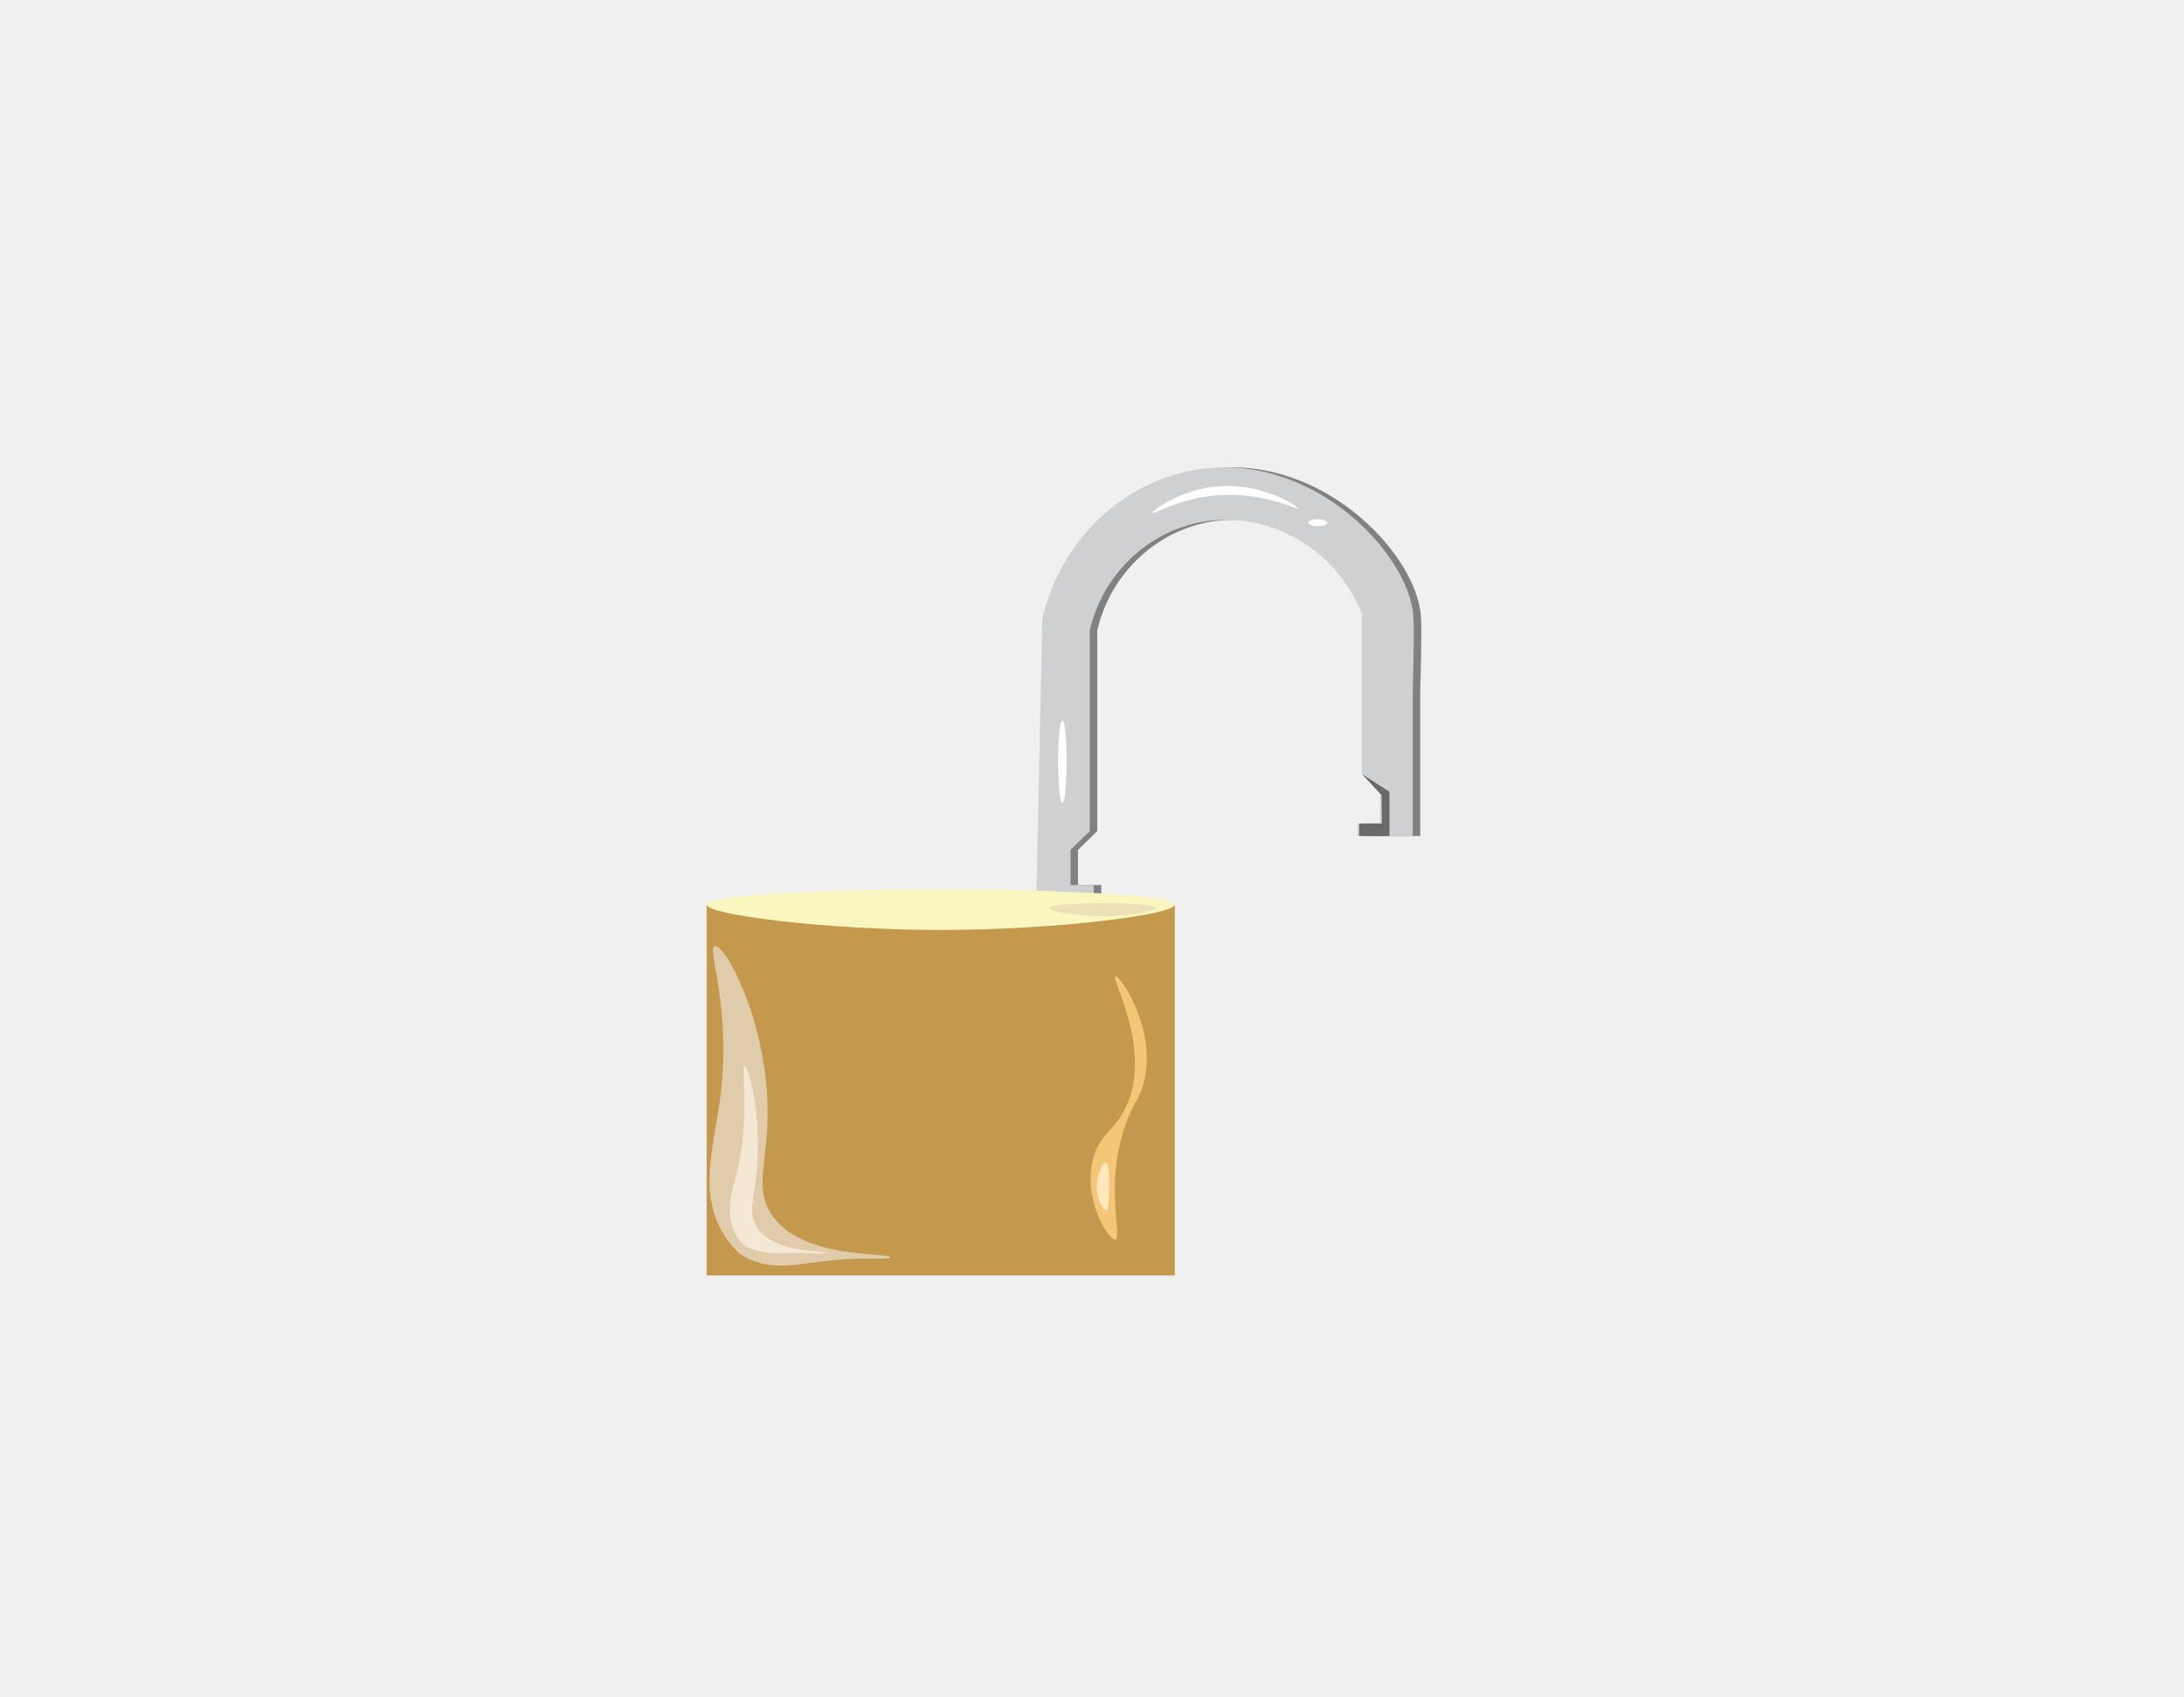
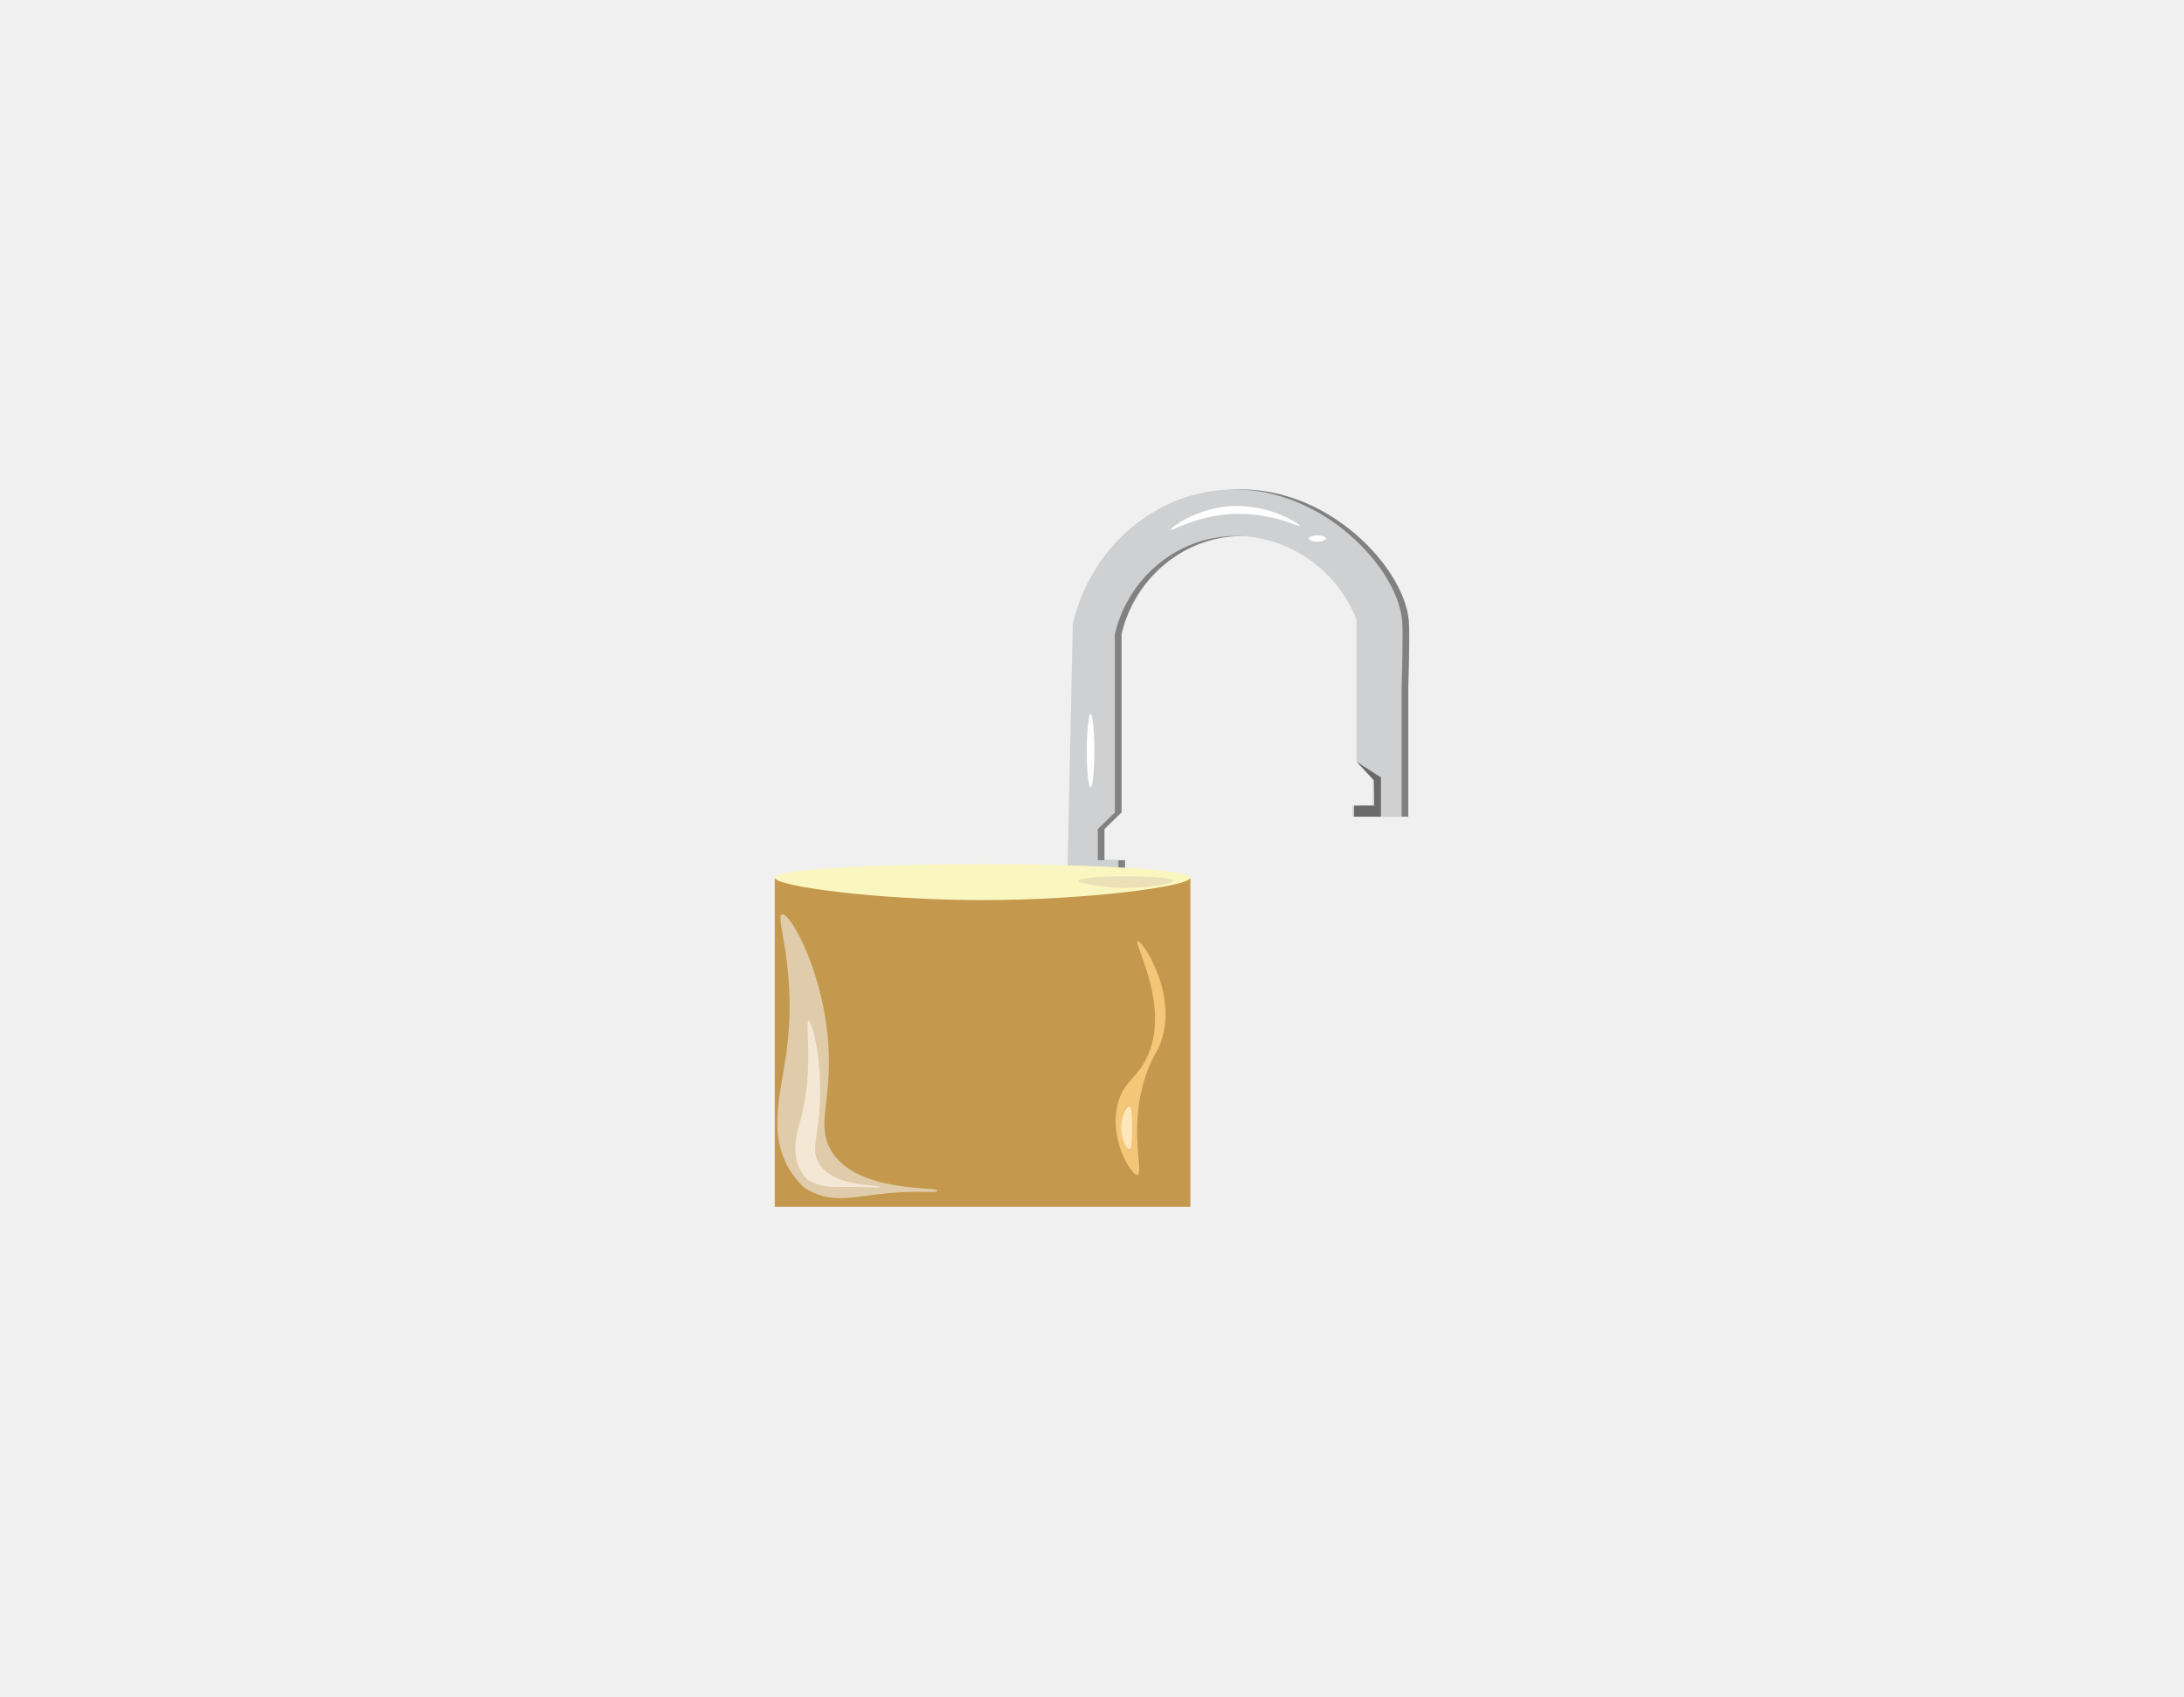
<svg xmlns="http://www.w3.org/2000/svg" id="Layer_1" data-name="Layer 1" viewBox="0 0 2129.795 1654.538">
  <defs>
    <style>
      .cls-1 {
        fill: #f4e8d5;
      }

      .cls-2 {
        fill: #696a69;
      }

      .cls-3 {
        fill: #c4994d;
      }

      .cls-4 {
        fill: #ece0b8;
      }

      .cls-5 {
        fill: #e0ccaa;
      }

      .cls-6 {
        fill: #f3c678;
      }

      .cls-7 {
        fill: #fff;
      }

      .cls-8 {
        fill: #ffe7bc;
      }

      .cls-9 {
        fill: #faf6c0;
      }

      .cls-10 {
        fill: #818181;
      }

      .cls-11 {
        fill: #ced0d1;
      }
    </style>
  </defs>
-   <path class="cls-10" d="M1018.023,872.067c1.926-89.504,3.853-179.008,5.779-268.512,17.403-75.281,76.833-133.053,149.298-145.31,112.964-19.108,207.899,80.796,212.52,142.498,1.212,16.19-.614,72.186-.614,72.187v142.498h-53.94v-12.187h22.154v-30.937l-17.819-17.343v-156.092c-24.656-63.632-90.85-100.796-154.595-89.999-53.833,9.118-97.928,51.087-110.769,105.936v195.935l-18.782,18.281v34.218h22.635v15.78l-55.866-6.952Z" />
-   <path class="cls-11" d="M1010.688,872.067c1.926-89.504,3.853-179.008,5.779-268.512,17.403-75.281,76.833-133.053,149.298-145.31,112.964-19.108,207.899,80.796,212.52,142.498,1.212,16.19-.614,72.186-.614,72.187v142.498h-53.94v-12.187h22.154v-30.937l-17.819-17.343v-156.092c-24.656-63.632-90.85-100.796-154.595-89.999-53.833,9.118-97.928,51.087-110.769,105.936v195.935l-18.782,18.281v34.218h22.635v15.78l-55.866-6.952Z" />
-   <path class="cls-7" d="M1265.695,495.871c-.63,1.741-31.955-15.732-76.439-12.871-39.039,2.511-64.791,19.177-65.556,17.511-.811-1.767,26.863-23.232,64.301-26.175,43.321-3.405,78.37,19.666,77.693,21.535Z" />
-   <ellipse class="cls-7" cx="1285.153" cy="509.807" rx="9.311" ry="3.438" />
-   <ellipse class="cls-7" cx="1036.003" cy="742.929" rx="4.174" ry="40.312" />
+   <path class="cls-10" d="M1047.556,846.887c1.71-79.46,3.42-158.919,5.131-238.379,15.45-66.833,68.211-118.121,132.543-129.003,100.287-16.964,184.568,71.729,188.671,126.506,1.076,14.373-.545,64.085-.545,64.086v126.506h-47.886v-10.82h19.668v-27.465l-15.82-15.397v-138.575c-21.889-56.491-80.655-89.484-137.246-79.899-47.792,8.095-86.939,45.354-98.338,94.048v173.946l-16.675,16.229v30.378h20.095v14.009l-49.597-6.172Z" />
+   <path class="cls-11" d="M1041.045,846.887c1.71-79.46,3.42-158.919,5.131-238.379,15.45-66.833,68.211-118.121,132.543-129.003,100.287-16.964,184.568,71.729,188.671,126.506,1.076,14.373-.545,64.085-.545,64.086v126.506h-47.886v-10.82h19.668v-27.465l-15.82-15.397v-138.575c-21.889-56.491-80.655-89.484-137.246-79.899-47.792,8.095-86.939,45.354-98.338,94.048v173.946l-16.675,16.229v30.378h20.095v14.009l-49.597-6.172Z" />
+   <path class="cls-7" d="M1267.434,512.908c-.56,1.545-28.369-13.966-67.861-11.426-34.658,2.229-57.52,17.025-58.199,15.546-.72-1.569,23.848-20.625,57.085-23.238,38.459-3.023,69.575,17.459,68.974,19.118Z" />
+   <ellipse class="cls-7" cx="1284.708" cy="525.28" rx="8.266" ry="3.052" />
+   <ellipse class="cls-7" cx="1063.518" cy="732.24" rx="3.705" ry="35.788" />
  <g>
-     <path class="cls-2" d="M1326.338,814.586v-10.504h21.312c.225,0,.441-.091.599-.251.158-.16.245-.377.242-.603l-.371-27.655c-.003-.209-.083-.409-.226-.561l-14.621-15.695,20.87,13.446v41.823h-27.806Z" />
-     <path class="cls-2" d="M1338.482,763.673l4.961,3.196,9.859,6.352v40.524h-26.123v-8.822h20.471c.45,0,.882-.18,1.198-.5.316-.321.491-.754.485-1.205l-.113-8.413-.258-19.243c-.005-.418-.167-.819-.451-1.125l-9.486-10.182-.542-.583M1328.065,754.96c6.405,6.875,12.81,13.749,19.214,20.625.123,9.219.247,18.438.371,27.656h-22.153v12.188h29.488v-43.124c-8.974-5.781-17.947-11.562-26.92-17.343h0Z" />
+     <path class="cls-2" d="M1321.272,795.856v-9.325h18.921c.2,0,.391-.08.532-.223.14-.142.218-.335.215-.534l-.329-24.553c-.003-.185-.074-.363-.2-.499l-12.98-13.934,18.528,11.937v37.131h-24.685Z" />
+     <path class="cls-2" d="M1332.053,750.657l13.157,8.476v35.977h-23.191v-7.832h18.173c.4,0,.783-.16,1.063-.445s.435-.67.43-1.069l-.163-12.135-.167-12.418c-.005-.371-.147-.727-.4-.999l-8.434-9.052-.47-.504M1322.805,742.921c5.686,6.104,11.372,12.207,17.058,18.31.11,8.184.219,16.368.329,24.552h-19.668v10.82h26.179v-38.285l-23.899-15.397h0Z" />
  </g>
  <g>
-     <rect class="cls-3" x="689.077" y="882.139" width="456.561" height="361.946" />
-     <path class="cls-9" d="M1145.638,882.403c.298,9.668-114.883,24.687-228.28,24.687s-228.578-15.02-228.28-24.687c.334-10.838,145.814-15,228.28-15s227.946,4.161,228.28,15Z" />
-     <path class="cls-6" d="M1093.814,1087.425c-10.362,16.865-21.049,20.673-27.079,40.312-12.345,40.205,14.468,82.785,20.969,81.327,7.699-1.728-14.422-64.944,16.875-128.436,4.141-8.402,4.879-8.005,7.427-14.337,21.882-54.367-19.573-115.661-24.302-114.099-5.246,1.734,40.77,78.822,6.11,135.232Z" />
-     <path class="cls-8" d="M1069.545,1155.627c-.497,12.859,5.99,25.358,8.994,24.887,3.003-.471,3.034-13.977,3.055-23.251.02-8.706.052-22.75-3.055-23.251-2.846-.459-8.561,10.408-8.994,21.616Z" />
-     <path class="cls-5" d="M697.104,922.818c-8.712,1.79,17.778,60.089,4.495,153.748-6.313,44.509-20.548,89.529,5.29,129.142,5.238,8.031,10.806,13.821,14.624,17.408,2.158,1.382,5.587,3.426,10.025,5.4,25.535,11.358,46.924,3.716,83.318.469,33.46-2.986,52.77.139,53.057-2.422.597-5.328-87.718,2.843-116.227-43.124-16.88-27.217-1.841-50.845-3.211-105.624-2.127-85.055-41.608-157.004-51.371-154.998Z" />
-     <path class="cls-1" d="M726.241,1039.925c-4.314-.027,6.635,54.331-9.576,111.428-2.757,9.712-10.78,35.504,2.274,55.52,2.252,3.453,4.646,5.942,6.287,7.484.996.595,2.47,1.433,4.31,2.322,13.131,6.343,25.255,5.793,34.752,5.589,27.117-.583,40.301,1.489,40.455-.002.296-2.87-49.785.895-66.545-24.967-8.022-12.379-3.979-24.709-1.38-45.409,7.425-59.149-6.325-111.939-10.576-111.965Z" />
-     <path class="cls-4" d="M1126.876,885.695c.068,3.126-26.181,7.982-52.023,7.982s-52.091-4.856-52.023-7.982c.076-3.504,33.23-4.85,52.023-4.85s51.947,1.345,52.023,4.85Z" />
+     <rect class="cls-3" x="755.526" y="855.828" width="405.325" height="321.327" />
+     <path class="cls-9" d="M1160.85,856.062c.264,8.583-101.99,21.917-202.662,21.917s-202.927-13.334-202.662-21.917c.296-9.622,129.451-13.316,202.662-13.316s202.365,3.694,202.662,13.316Z" />
+     <path class="cls-6" d="M1114.842,1038.076c-9.199,14.972-18.686,18.353-24.04,35.788-10.959,35.693,12.845,73.495,18.615,72.2,6.835-1.534-12.803-57.656,14.981-114.022,3.677-7.459,4.331-7.106,6.594-12.728,19.427-48.266-17.377-102.681-21.575-101.294-4.657,1.539,36.195,69.977,5.424,120.056Z" />
+     <path class="cls-8" d="M1093.297,1098.624c-.441,11.416,5.317,22.512,7.985,22.094,2.666-.418,2.693-12.408,2.712-20.642.018-7.729.046-20.197-2.712-20.642-2.527-.407-7.6,9.24-7.985,19.19Z" />
+     <path class="cls-5" d="M762.652,891.942c-7.734,1.589,15.783,53.346,3.99,136.494-5.604,39.514-18.242,79.482,4.696,114.65,4.65,7.13,9.594,12.27,12.983,15.455,1.915,1.227,4.96,3.042,8.9,4.794,22.669,10.084,41.658,3.299,73.968.416,29.705-2.65,46.848.123,47.103-2.15.53-4.73-77.874,2.524-103.184-38.285-14.986-24.162-1.635-45.139-2.85-93.77-1.888-75.51-36.938-139.384-45.606-137.603Z" />
+     <path class="cls-1" d="M788.519,995.907c-3.83-.024,5.89,48.234-8.502,98.923-2.448,8.622-9.57,31.52,2.019,49.289,1.999,3.065,4.124,5.275,5.582,6.644.884.528,2.193,1.272,3.826,2.061,11.657,5.631,22.421,5.143,30.852,4.962,24.074-.518,35.778,1.322,35.915-.001.263-2.548-44.198.794-59.077-22.165-7.122-10.99-3.532-21.936-1.225-40.313,6.592-52.511-5.616-99.377-9.389-99.4Z" />
+     <path class="cls-4" d="M1144.193,858.985c.06,2.775-23.243,7.086-46.185,7.086s-46.245-4.311-46.185-7.086c.068-3.111,29.501-4.306,46.185-4.306s46.117,1.194,46.185,4.306Z" />
  </g>
</svg>
